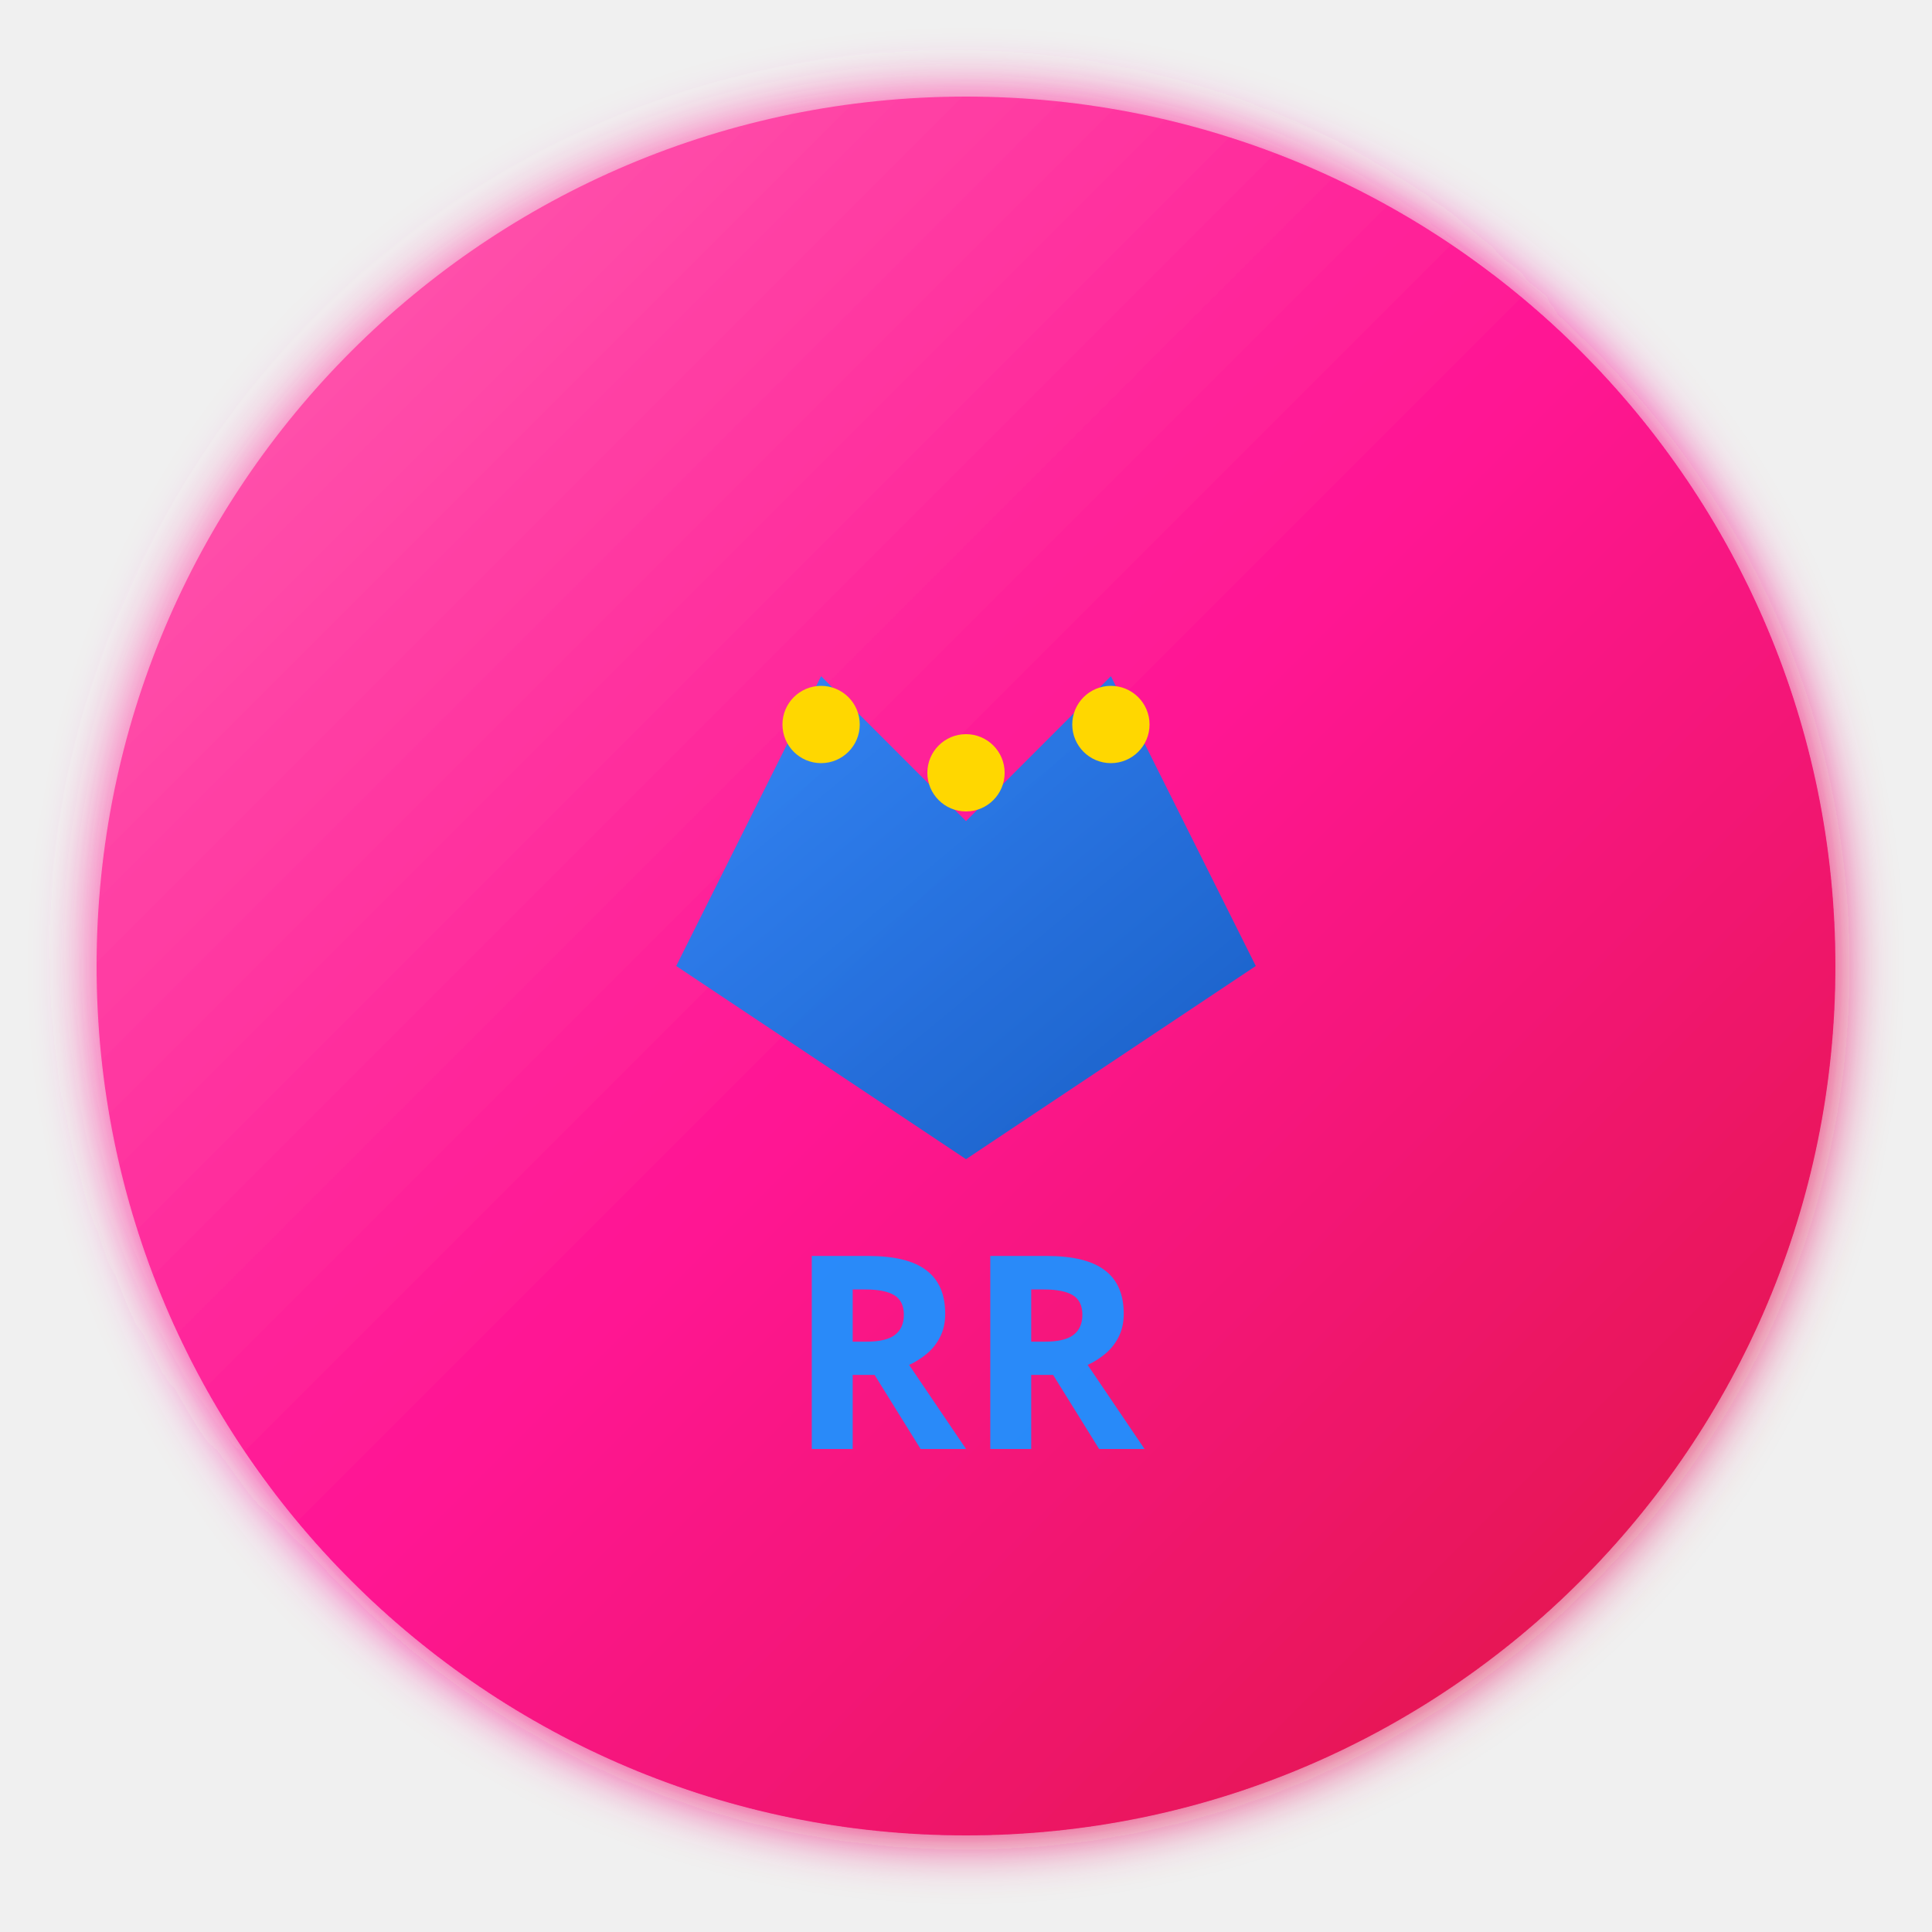
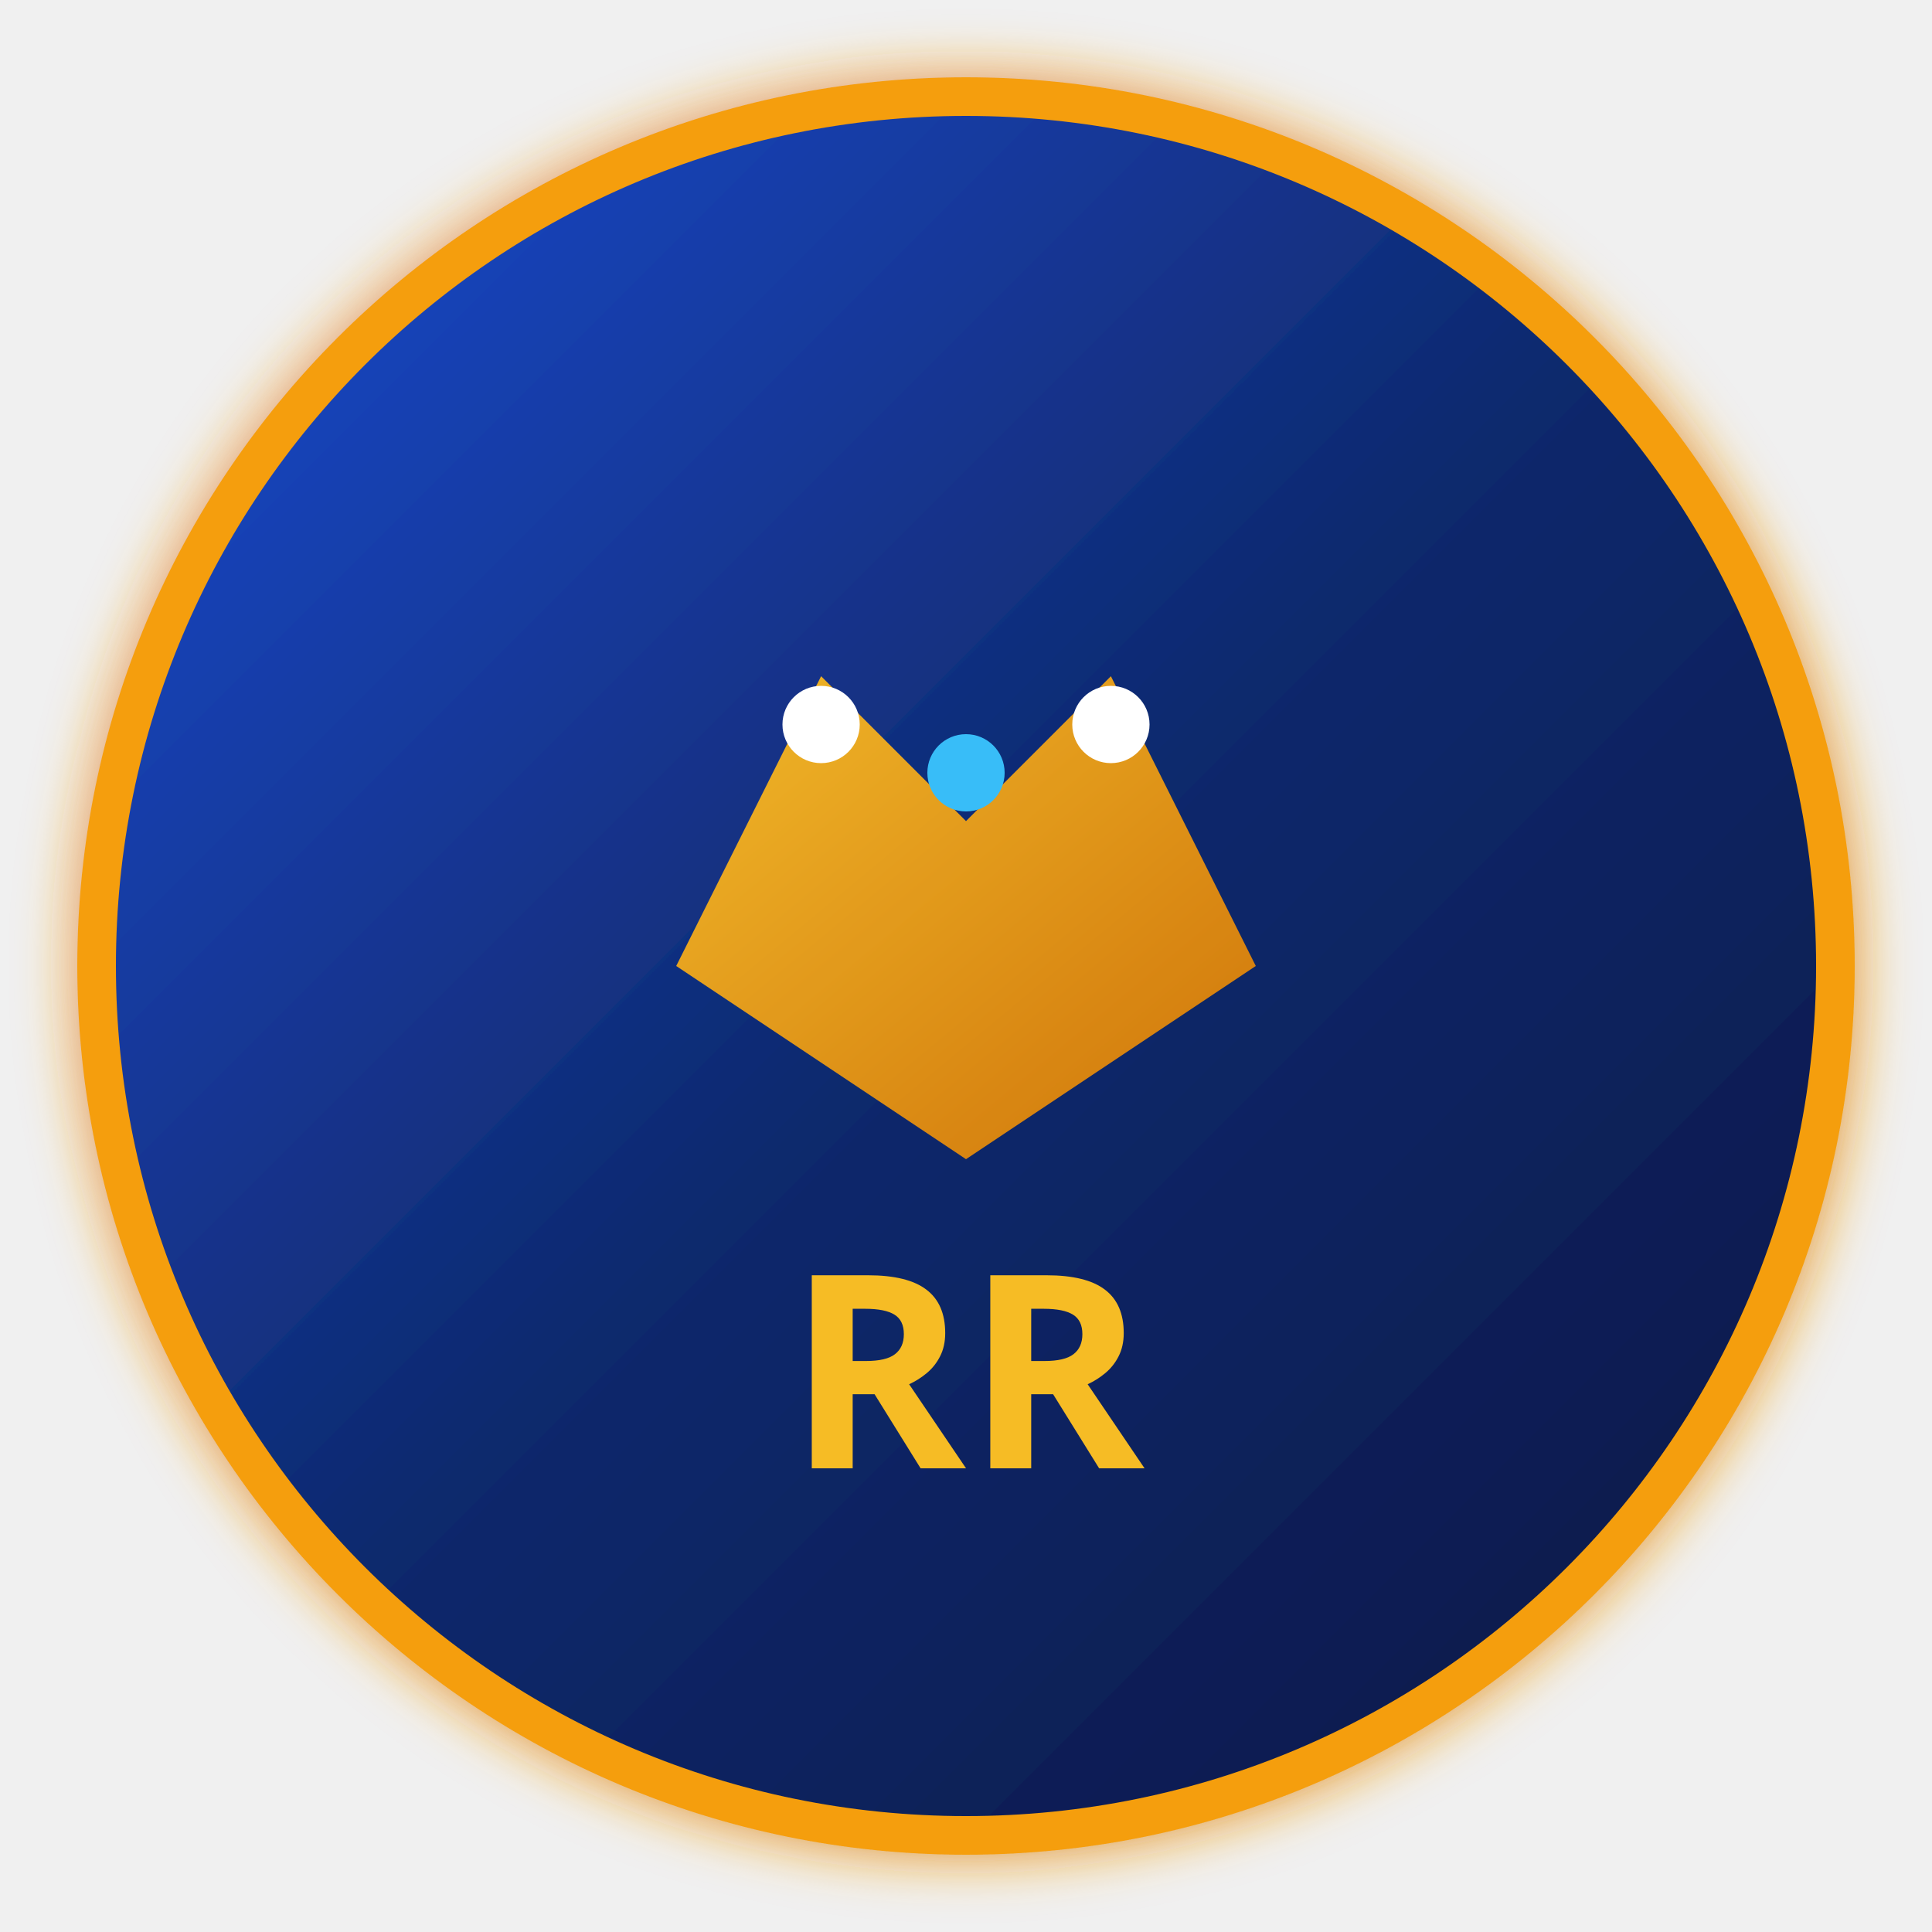
<svg xmlns="http://www.w3.org/2000/svg" viewBox="0 0 200 200">
  <defs>
-     <linearGradient id="rr-pink-grad" x1="0%" y1="0%" x2="100%" y2="100%">
-       <stop offset="0%" style="stop-color:#FF69B4;stop-opacity:1" />
-       <stop offset="50%" style="stop-color:#FF1493;stop-opacity:1" />
-       <stop offset="100%" style="stop-color:#DC143C;stop-opacity:1" />
+     <linearGradient id="rr-royal-grad" x1="0%" y1="0%" x2="100%" y2="100%">
+       <stop offset="0%" style="stop-color:#1D4ED8;stop-opacity:1" />
+       <stop offset="50%" style="stop-color:#0F296D;stop-opacity:1" />
+       <stop offset="100%" style="stop-color:#081642;stop-opacity:1" />
    </linearGradient>
-     <linearGradient id="rr-blue-grad" x1="0%" y1="0%" x2="100%" y2="100%">
-       <stop offset="0%" style="stop-color:#1E90FF;stop-opacity:1" />
-       <stop offset="100%" style="stop-color:#0066CC;stop-opacity:1" />
+     <linearGradient id="rr-gold-grad" x1="0%" y1="0%" x2="100%" y2="100%">
+       <stop offset="0%" style="stop-color:#FBBF24;stop-opacity:1" />
+       <stop offset="100%" style="stop-color:#D97706;stop-opacity:1" />
    </linearGradient>
    <filter id="rr-glow">
      <feGaussianBlur stdDeviation="3" result="coloredBlur" />
      <feMerge>
        <feMergeNode in="coloredBlur" />
        <feMergeNode in="SourceGraphic" />
      </feMerge>
    </filter>
    <style>
      @keyframes crown {
        0%, 100% { transform: translateY(0) scale(1); }
        50% { transform: translateY(-5px) scale(1.05); }
      }
      @keyframes pulse {
        0%, 100% { opacity: 1; }
        50% { opacity: 0.85; }
      }
      .crown { animation: crown 2.5s ease-in-out infinite; }
      .logo-pulse { animation: pulse 2.5s ease-in-out infinite; }
    </style>
  </defs>
-   <circle cx="100" cy="100" r="90" fill="url(#rr-pink-grad)" class="logo-pulse" filter="url(#rr-glow)" />
+   <circle cx="100" cy="100" r="90" fill="url(#rr-royal-grad)" stroke="#F59E0B" stroke-width="4" class="logo-pulse" filter="url(#rr-glow)" />
  <g class="crown">
-     <path d="M 70 100 L 85 70 L 100 85 L 115 70 L 130 100 L 100 120 Z" fill="url(#rr-blue-grad)" opacity="0.9" />
-     <circle cx="85" cy="75" r="4" fill="#FFD700" />
-     <circle cx="100" cy="80" r="4" fill="#FFD700" />
-     <circle cx="115" cy="75" r="4" fill="#FFD700" />
+     <path d="M 70 100 L 85 70 L 100 85 L 115 70 L 130 100 L 100 120 Z" fill="url(#rr-gold-grad)" opacity="0.95" />
+     <circle cx="85" cy="75" r="4" fill="#FFFFFF" />
+     <circle cx="100" cy="80" r="4" fill="#38BDF8" />
+     <circle cx="115" cy="75" r="4" fill="#FFFFFF" />
  </g>
-   <text x="100" y="150" font-family="Arial Black, sans-serif" font-size="28" font-weight="900" fill="#1E90FF" text-anchor="middle" opacity="0.95">RR</text>
+   <text x="100" y="152" font-family="Arial Black, sans-serif" font-size="28" font-weight="900" fill="#FBBF24" text-anchor="middle" opacity="0.98">RR</text>
</svg>
